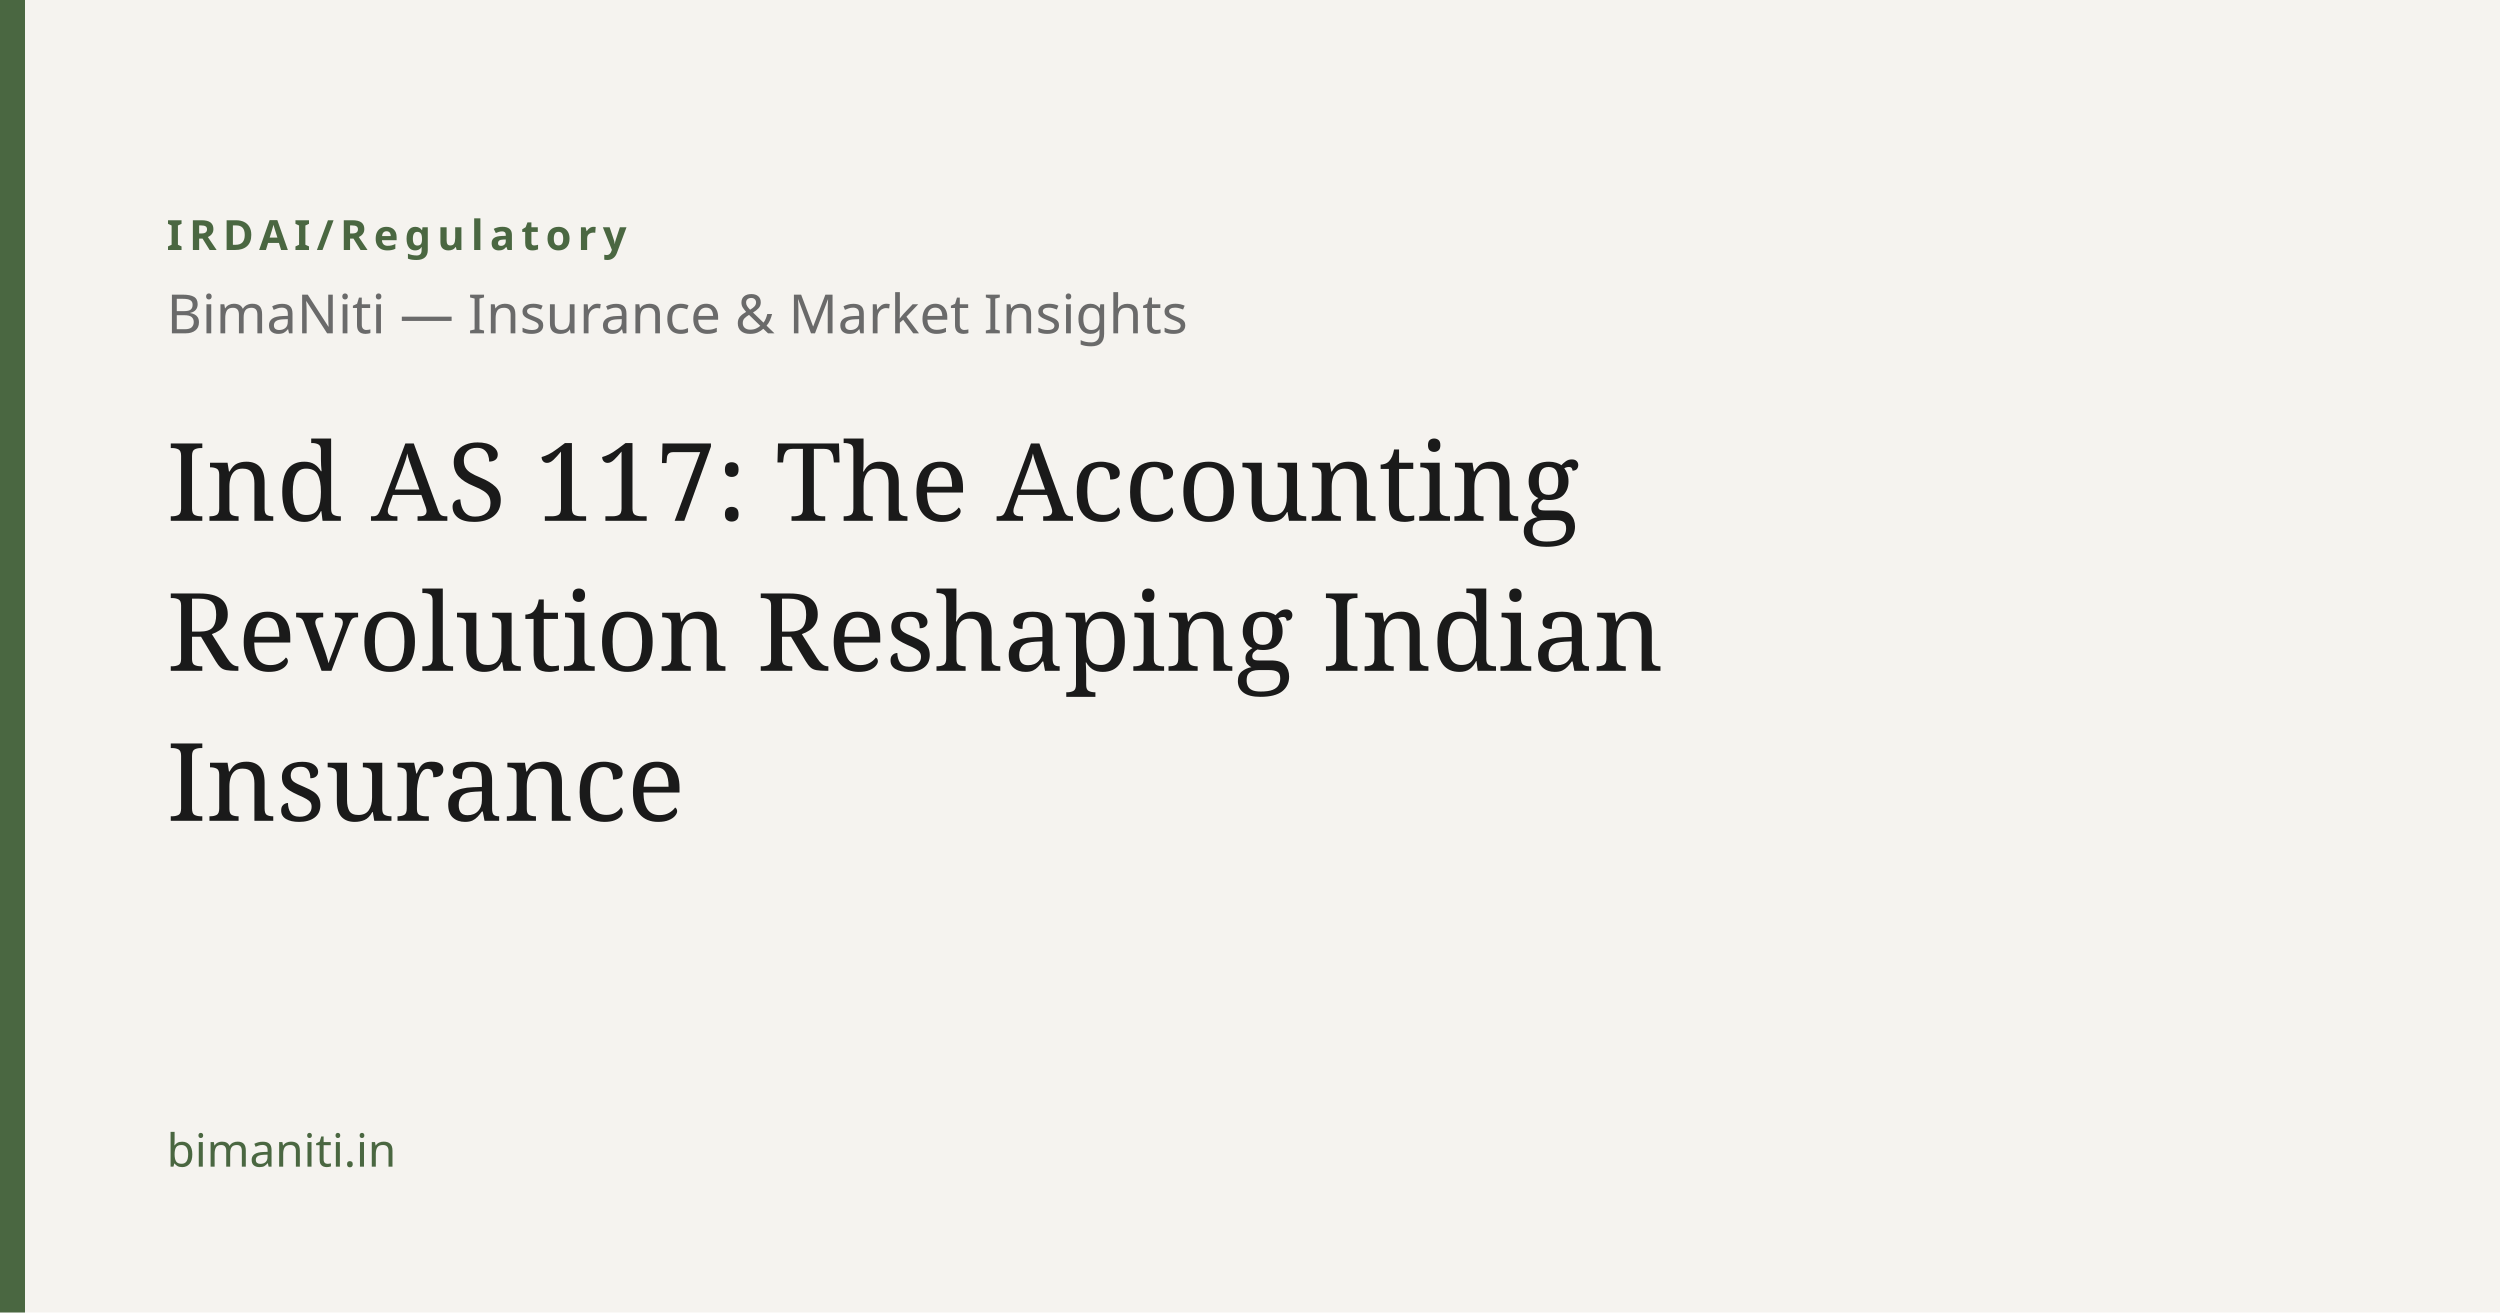
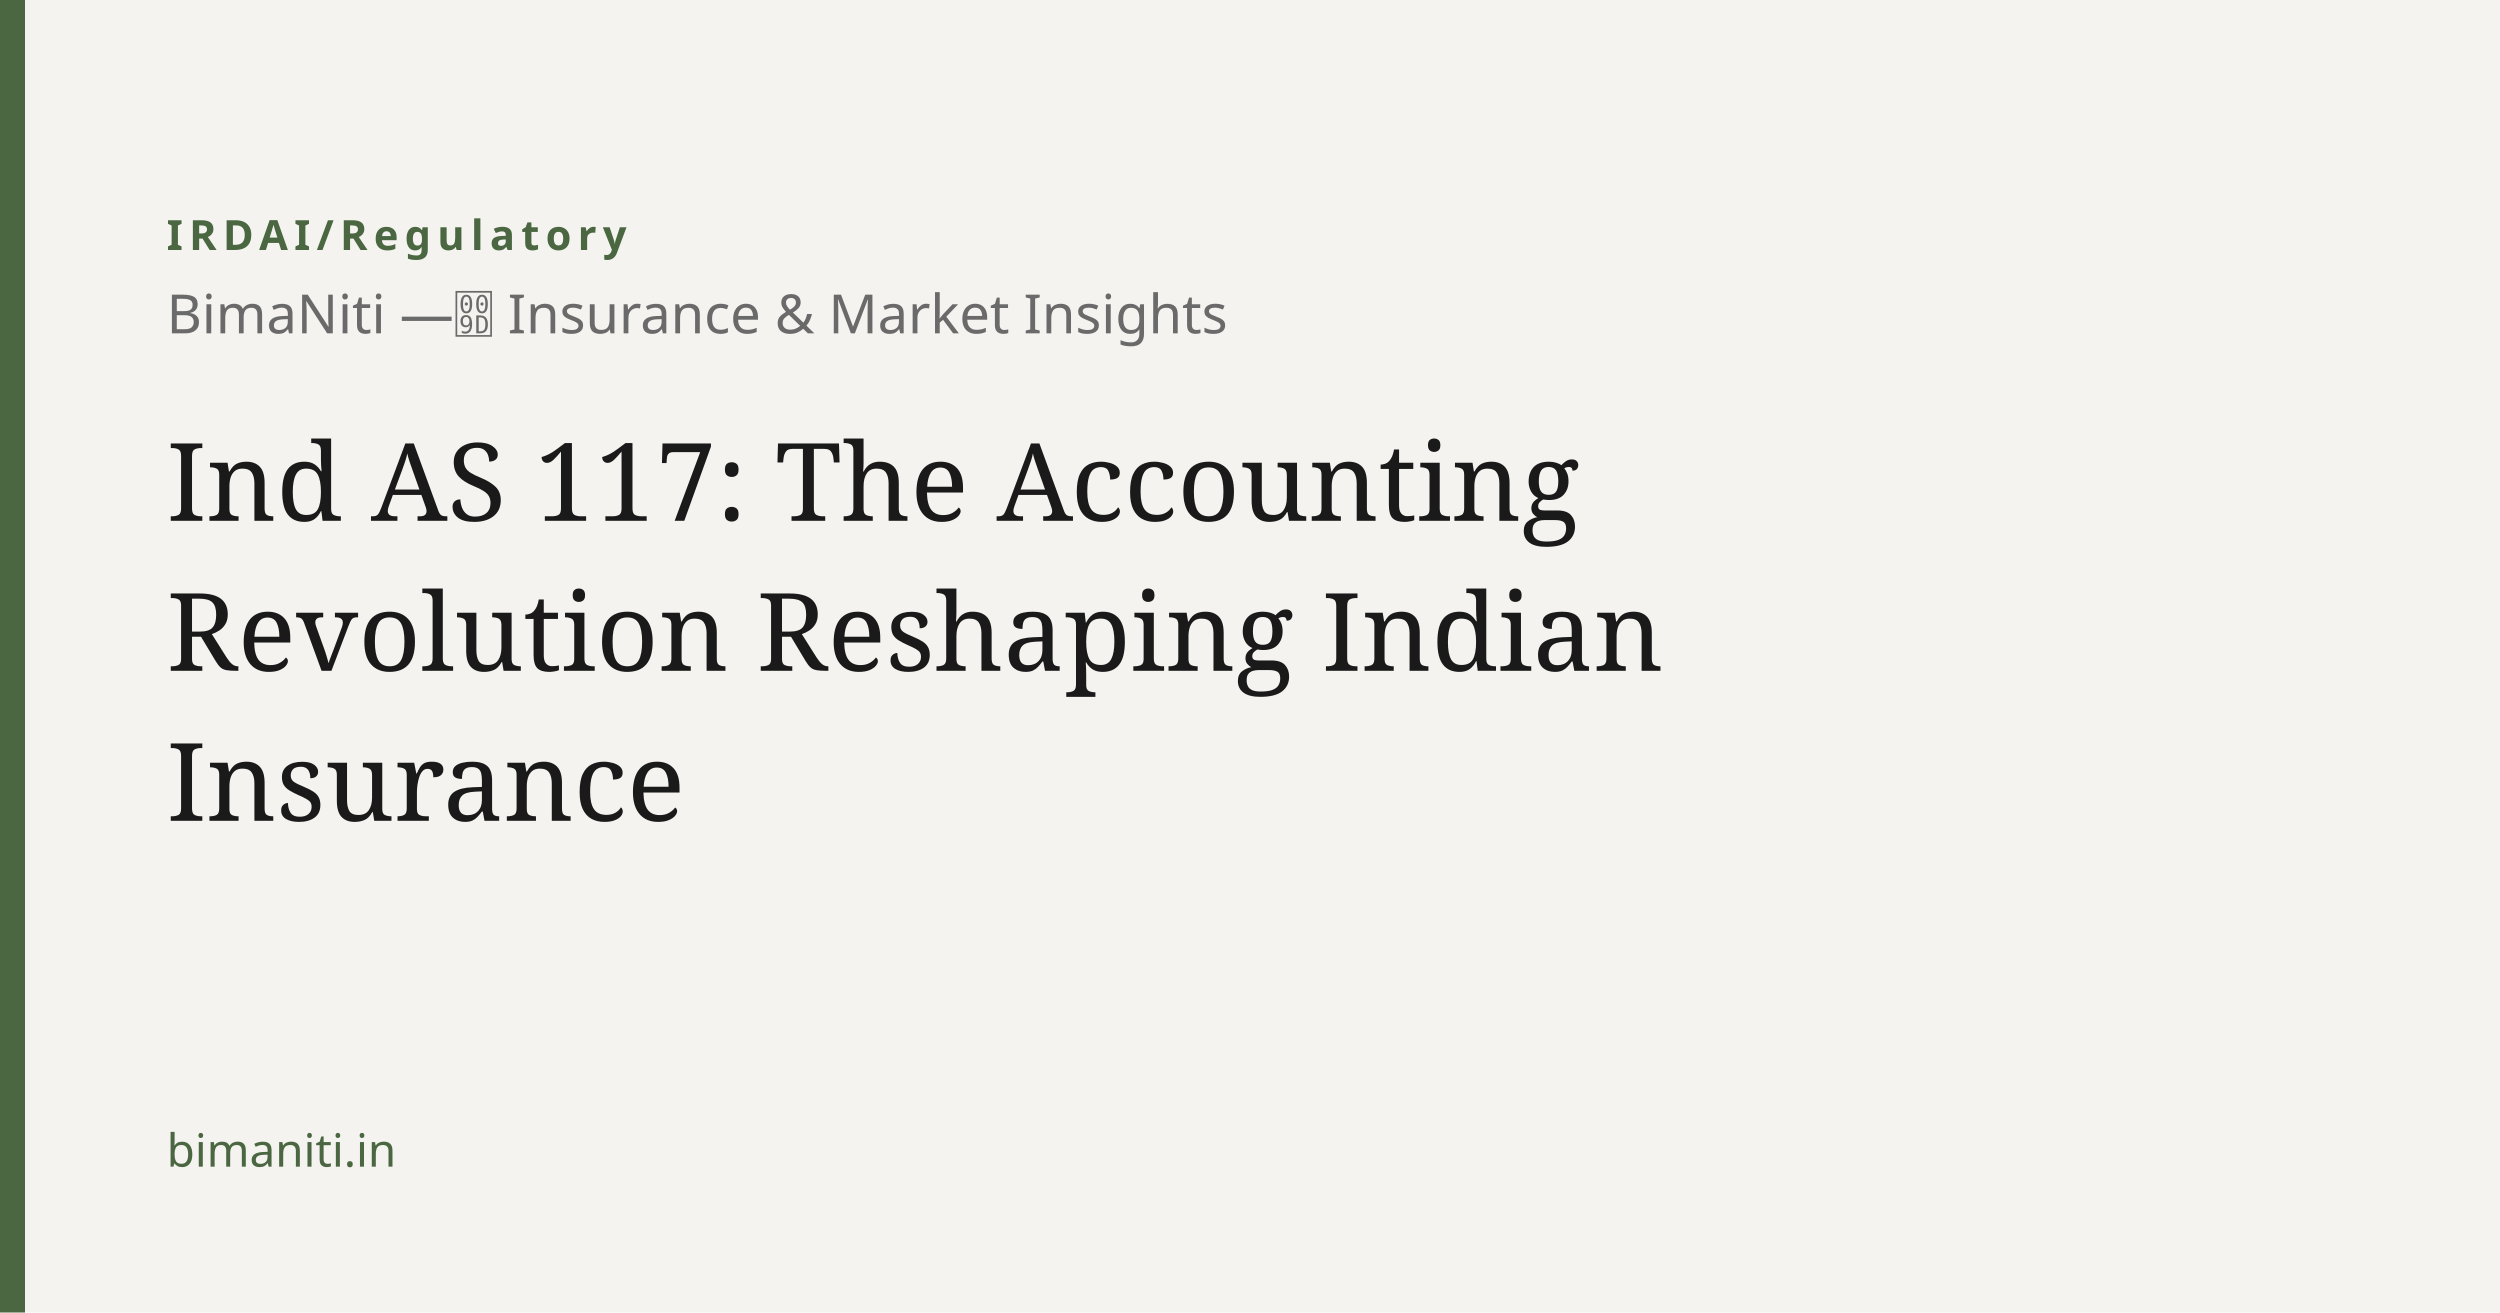
<svg xmlns="http://www.w3.org/2000/svg" width="1200" height="630" viewBox="0 0 1200 630">
  <rect width="1200" height="630" fill="#f5f3ef" />
  <rect x="0" y="0" width="12" height="630" fill="#4a6741" />
  <text x="80" y="120" font-family="Outfit, system-ui, sans-serif" font-size="20" font-weight="600" letter-spacing="3" fill="#4a6741">IRDAI/Regulatory</text>
-   <text x="80" y="160" font-family="Outfit, system-ui, sans-serif" font-size="26" font-weight="300" fill="#6a6a6a">BimaNiti — Insurance &amp; Market Insights</text>
+   <text x="80" y="160" font-family="Outfit, system-ui, sans-serif" font-size="26" font-weight="300" fill="#6a6a6a">BimaNiti — Insurance &amp; Market Insights</text>
  <text x="80" y="250" font-family="Georgia, serif" font-size="52" font-weight="500" fill="#1a1a1a">Ind AS 117: The Accounting</text>
  <text x="80" y="322" font-family="Georgia, serif" font-size="52" font-weight="500" fill="#1a1a1a">Revolution Reshaping Indian</text>
  <text x="80" y="394" font-family="Georgia, serif" font-size="52" font-weight="500" fill="#1a1a1a">Insurance</text>
  <text x="80" y="560" font-family="Outfit, system-ui, sans-serif" font-size="22" font-weight="400" fill="#4a6741">bimaniti.in</text>
</svg>
